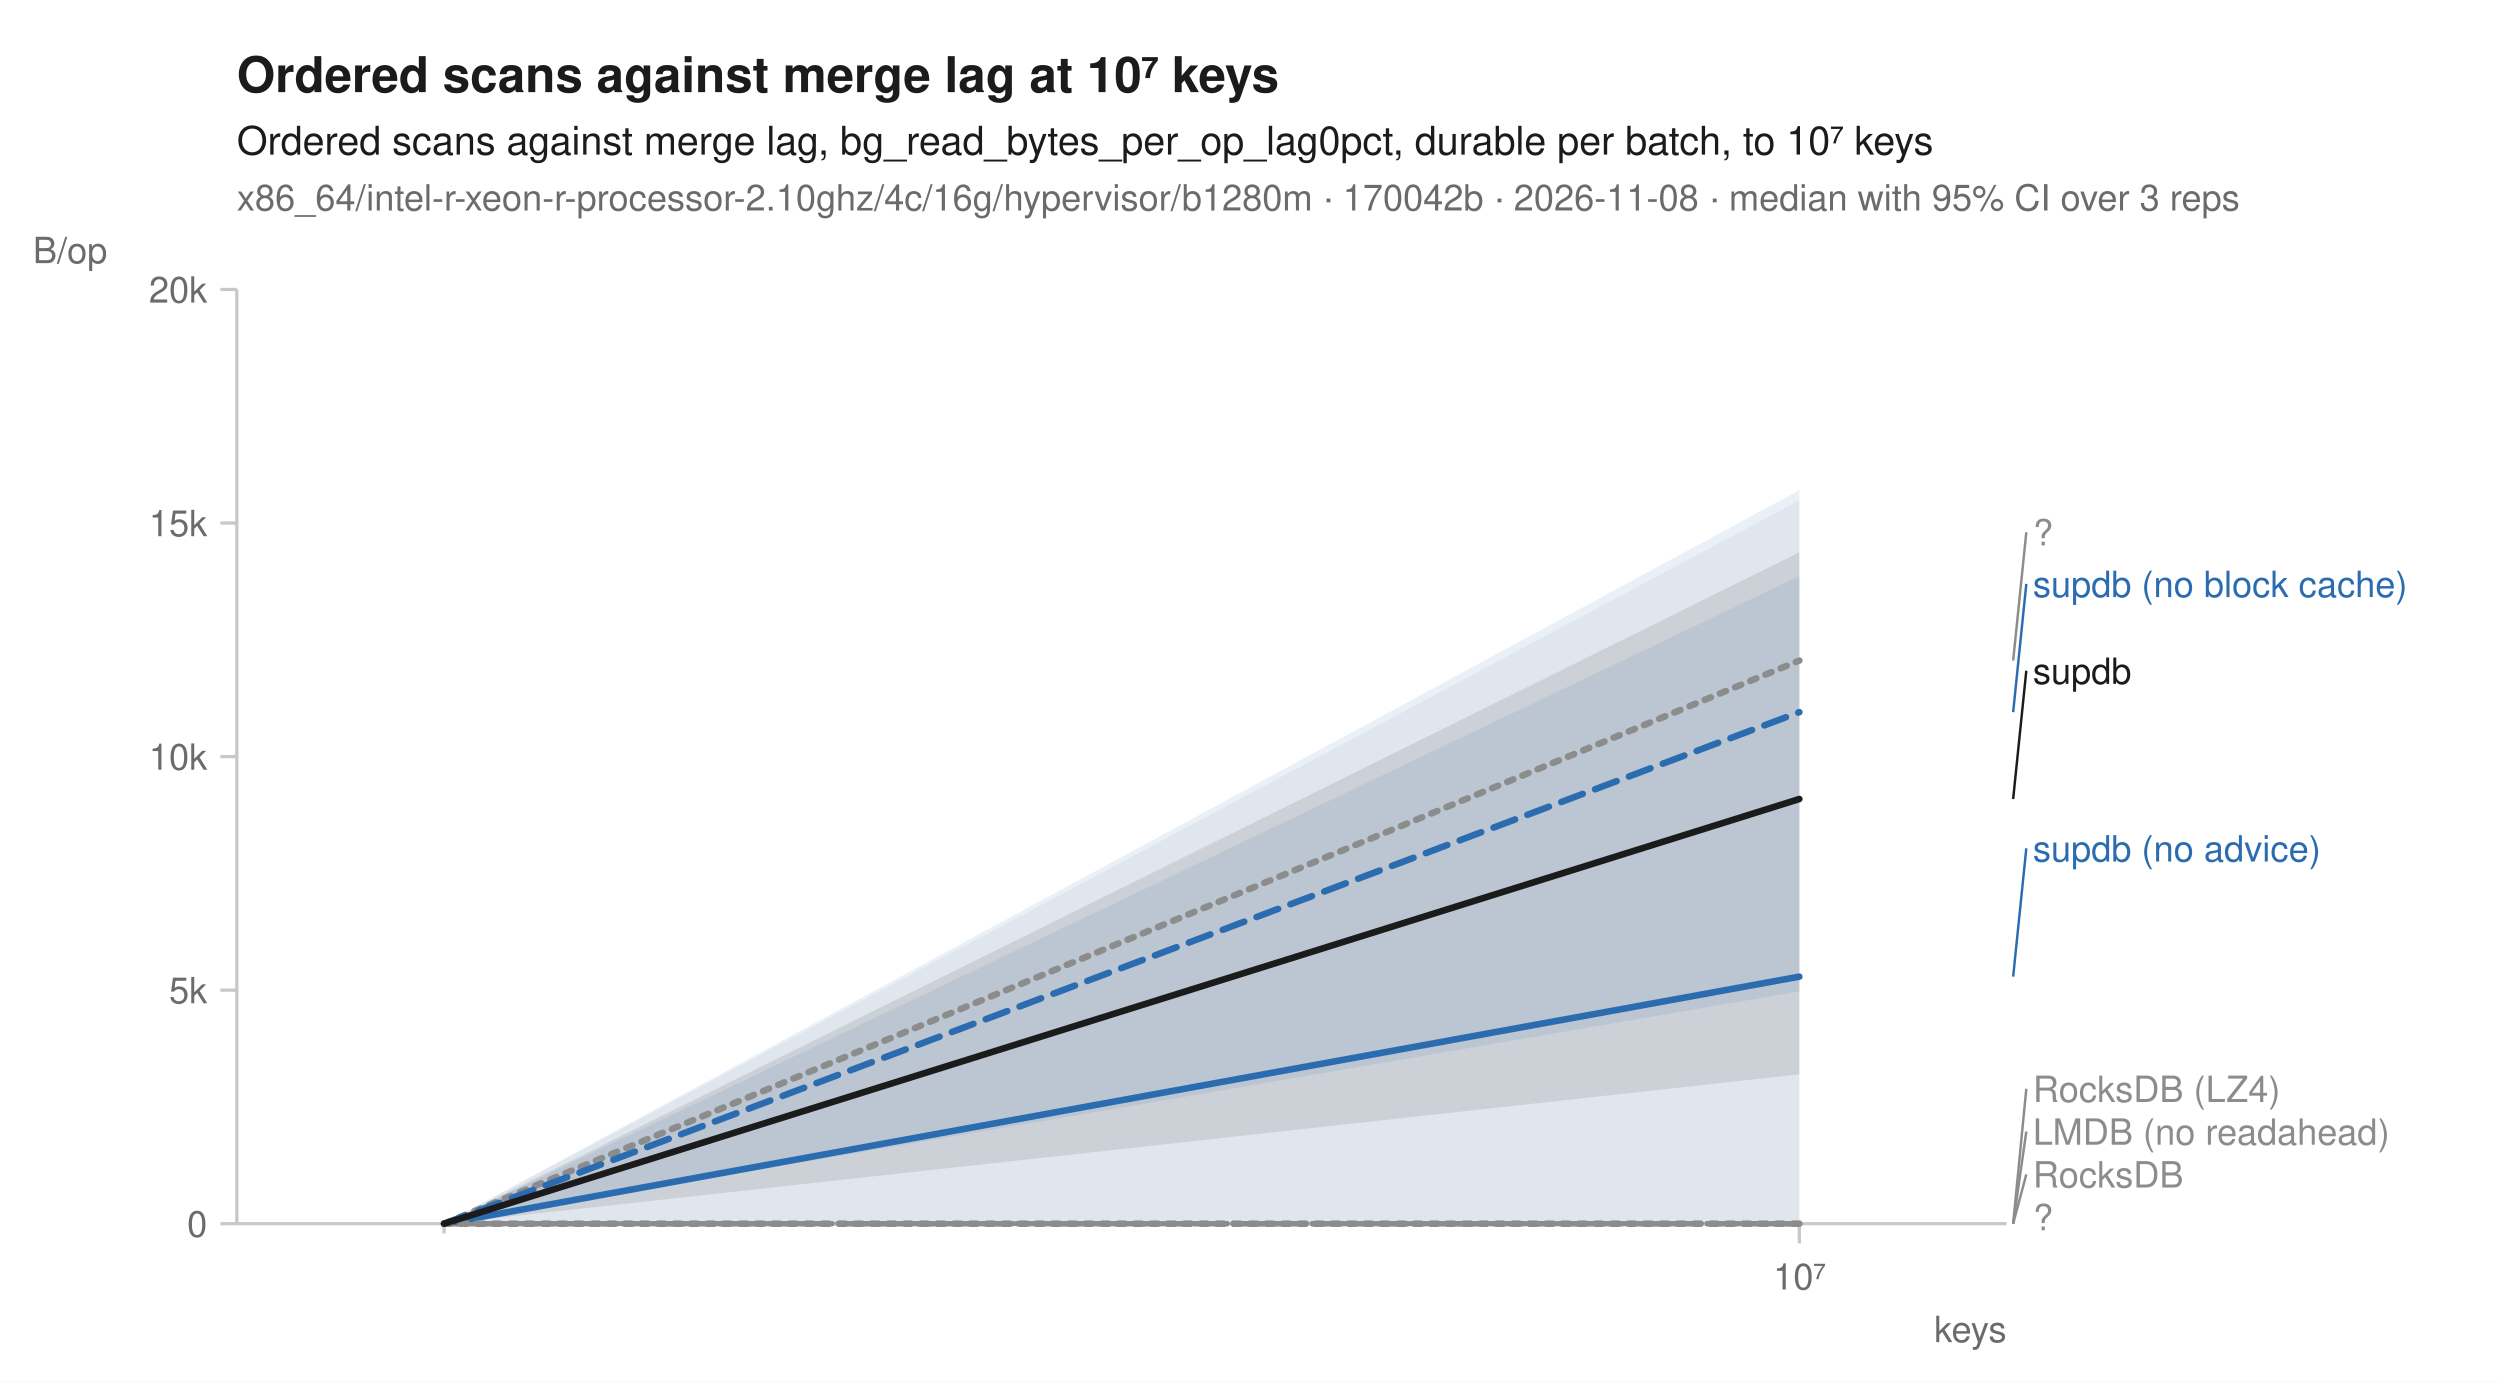
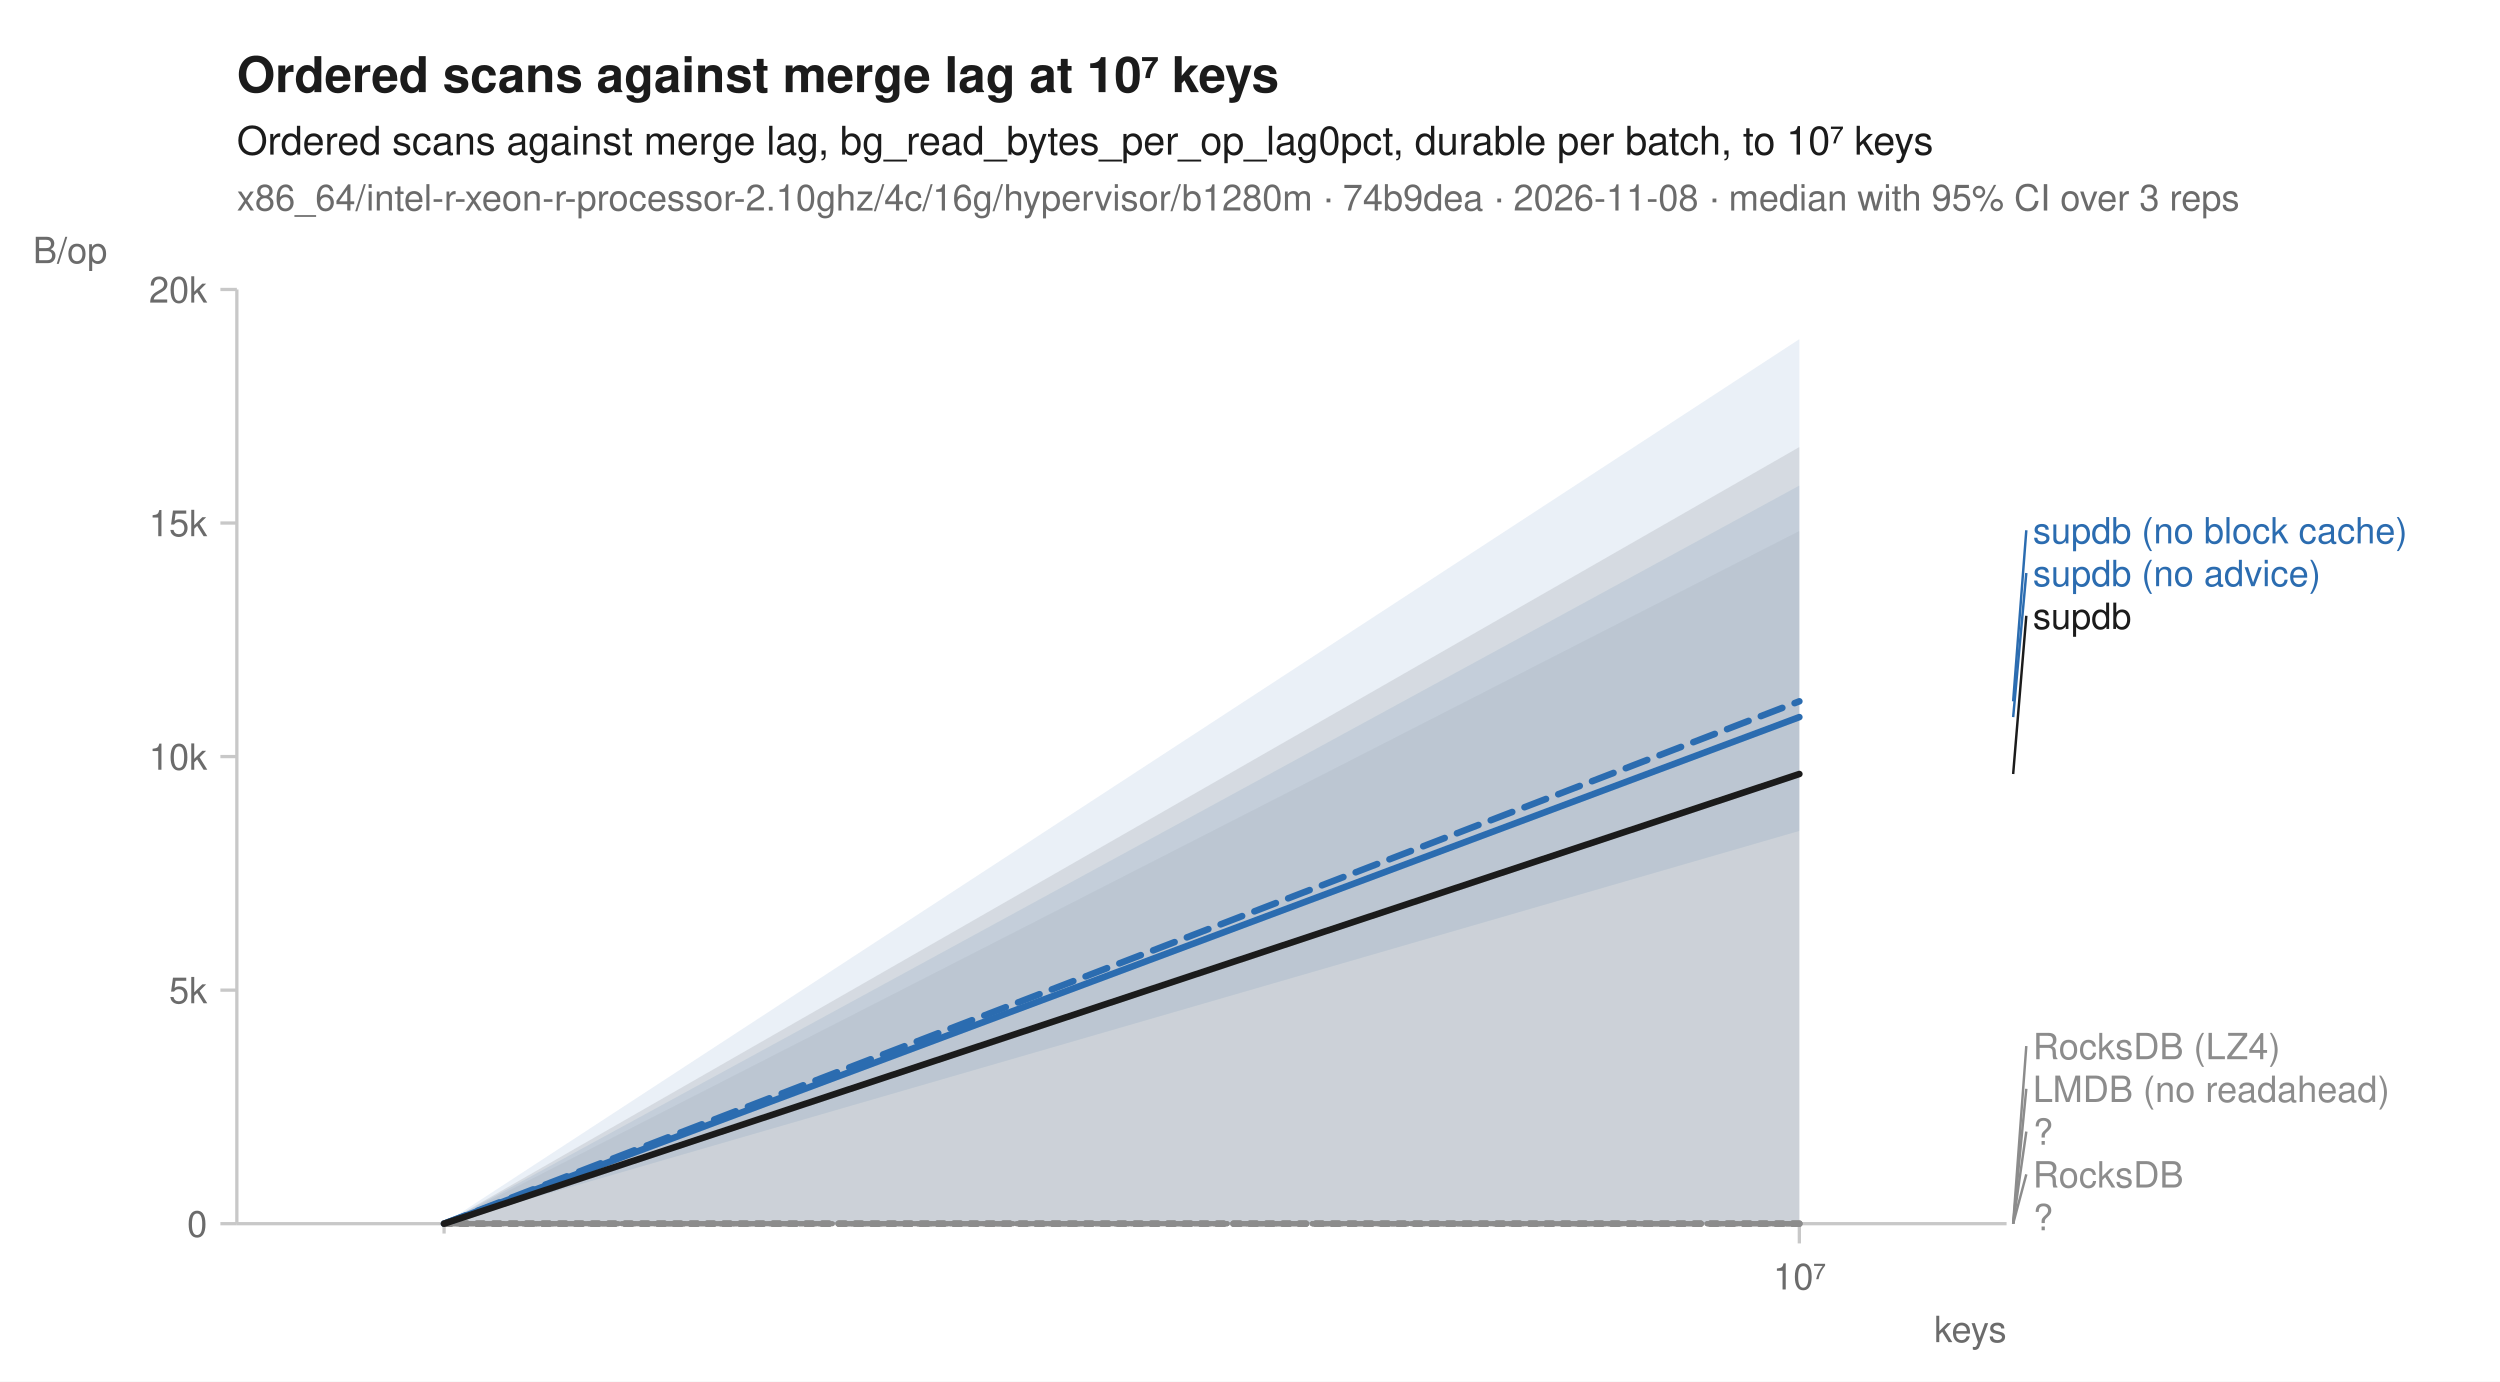
<svg xmlns="http://www.w3.org/2000/svg" width="760" height="420" viewBox="0 0 760 420" font-family="-apple-system, BlinkMacSystemFont, 'Segoe UI', Helvetica, Arial, sans-serif" fill="#1b1b1b">
  <rect width="760" height="420" fill="white" />
  <text x="72" y="28" font-size="15" font-weight="600">Ordered scans against merge lag at 10⁷ keys</text>
  <text x="72" y="47" font-size="12">Ordered scans against merge lag, bg_read_bytes_per_op_lag0pct, durable per batch, to 10⁷ keys</text>
-   <text x="72" y="64" font-size="11" fill="#6b6b6b">x86_64/intel-r-xeon-r-processor-2.10ghz/4c/16g/hypervisor/b1280m · 170042b · 2026-11-08 · median with 95% CI over 3 reps</text>
+   <text x="72" y="64" font-size="11" fill="#6b6b6b">x86_64/intel-r-xeon-r-processor-2.10ghz/4c/16g/hypervisor/b1280m · 74b9dea · 2026-11-08 · median with 95% CI over 3 reps</text>
  <line x1="72" y1="372" x2="610" y2="372" stroke="#c8c8c8" stroke-width="1" />
  <line x1="72" y1="88" x2="72" y2="372" stroke="#c8c8c8" stroke-width="1" />
  <line x1="135.0" y1="372" x2="135.0" y2="375" stroke="#c8c8c8" stroke-width="1" />
  <line x1="547.0" y1="372" x2="547.0" y2="378" stroke="#c8c8c8" stroke-width="1" />
  <text x="547.0" y="392" font-size="11" text-anchor="middle" fill="#6b6b6b">10⁷</text>
  <text x="610" y="408" font-size="11" text-anchor="end" fill="#6b6b6b">keys</text>
  <line x1="67" y1="372.0" x2="72" y2="372.0" stroke="#c8c8c8" stroke-width="1" />
  <text x="63" y="376.0" font-size="11" text-anchor="end" fill="#6b6b6b">0</text>
  <line x1="67" y1="301.0" x2="72" y2="301.0" stroke="#c8c8c8" stroke-width="1" />
  <text x="63" y="305.0" font-size="11" text-anchor="end" fill="#6b6b6b">5k</text>
  <line x1="67" y1="230.0" x2="72" y2="230.0" stroke="#c8c8c8" stroke-width="1" />
  <text x="63" y="234.0" font-size="11" text-anchor="end" fill="#6b6b6b">10k</text>
  <line x1="67" y1="159.0" x2="72" y2="159.0" stroke="#c8c8c8" stroke-width="1" />
  <text x="63" y="163.0" font-size="11" text-anchor="end" fill="#6b6b6b">15k</text>
  <line x1="67" y1="88.0" x2="72" y2="88.0" stroke="#c8c8c8" stroke-width="1" />
  <text x="63" y="92.0" font-size="11" text-anchor="end" fill="#6b6b6b">20k</text>
  <text x="10" y="80" font-size="11" text-anchor="start" fill="#6b6b6b">B/op</text>
  <path d="M135.0,372.0 L547.0,372.0 L547.0,372.0 L135.0,372.0 Z" fill="#8c8c8c" fill-opacity="0.10" />
  <path d="M135.0,372.0 L547.0,372.0 L547.0,372.0 L135.0,372.0 Z" fill="#8c8c8c" fill-opacity="0.10" />
-   <path d="M135.0,372.0 L547.0,152.1 L547.0,372.0 L135.0,372.0 Z" fill="#8c8c8c" fill-opacity="0.10" />
+   <path d="M135.0,372.0 L547.0,161.4 L547.0,372.0 L135.0,372.0 Z" fill="#8c8c8c" fill-opacity="0.10" />
  <path d="M135.0,372.0 L547.0,372.0 L547.0,372.0 L135.0,372.0 Z" fill="#8c8c8c" fill-opacity="0.10" />
-   <path d="M135.0,372.0 L547.0,149.0 L547.0,372.0 L135.0,372.0 Z" fill="#2b6cb0" fill-opacity="0.10" />
-   <path d="M135.0,372.0 L547.0,175.1 L547.0,301.4 L135.0,372.0 Z" fill="#2b6cb0" fill-opacity="0.10" />
+   <path d="M135.0,372.0 L547.0,103.1 L547.0,372.0 L135.0,372.0 Z" fill="#2b6cb0" fill-opacity="0.10" />
+   <path d="M135.0,372.0 L547.0,147.6 L547.0,252.6 L135.0,372.0 Z" fill="#2b6cb0" fill-opacity="0.10" />
  <path d="M135.0,372.0 L547.0,372.0 L547.0,372.0 L135.0,372.0 Z" fill="#8c8c8c" fill-opacity="0.10" />
-   <path d="M135.0,372.0 L547.0,167.9 L547.0,326.6 L135.0,372.0 Z" fill="#1b1b1b" fill-opacity="0.10" />
+   <path d="M135.0,372.0 L547.0,135.9 L547.0,372.0 L135.0,372.0 Z" fill="#1b1b1b" fill-opacity="0.10" />
  <path d="M135.0,372.0 L547.0,372.0 " fill="none" stroke="#8c8c8c" stroke-width="1.6" stroke-linejoin="round" stroke-linecap="round" stroke-dasharray="1,3" />
  <path d="M135.0,372.0 L547.0,372.0 " fill="none" stroke="#8c8c8c" stroke-width="1.6" stroke-linejoin="round" stroke-linecap="round" stroke-dasharray="4,2" />
-   <path d="M135.0,372.0 L547.0,200.8 " fill="none" stroke="#8c8c8c" stroke-width="2" stroke-linejoin="round" stroke-linecap="round" stroke-dasharray="2,3" />
+   <path d="M135.0,372.0 L547.0,372.0 " fill="none" stroke="#8c8c8c" stroke-width="2" stroke-linejoin="round" stroke-linecap="round" stroke-dasharray="2,3" />
  <path d="M135.0,372.0 L547.0,372.0 " fill="none" stroke="#8c8c8c" stroke-width="1.6" stroke-linejoin="round" stroke-linecap="round" stroke-dasharray="7,4" />
-   <path d="M135.0,372.0 L547.0,216.5 " fill="none" stroke="#2b6cb0" stroke-width="2" stroke-linejoin="round" stroke-linecap="round" stroke-dasharray="7,4" />
-   <path d="M135.0,372.0 L547.0,296.9 " fill="none" stroke="#2b6cb0" stroke-width="2" stroke-linejoin="round" stroke-linecap="round" />
+   <path d="M135.0,372.0 L547.0,213.2 " fill="none" stroke="#2b6cb0" stroke-width="2" stroke-linejoin="round" stroke-linecap="round" stroke-dasharray="7,4" />
+   <path d="M135.0,372.0 L547.0,218.0 " fill="none" stroke="#2b6cb0" stroke-width="2" stroke-linejoin="round" stroke-linecap="round" />
  <path d="M135.0,372.0 L547.0,372.0 " fill="none" stroke="#8c8c8c" stroke-width="2" stroke-linejoin="round" stroke-linecap="round" stroke-dasharray="2,3" />
-   <path d="M135.0,372.0 L547.0,242.9 " fill="none" stroke="#1b1b1b" stroke-width="2" stroke-linejoin="round" stroke-linecap="round" />
-   <line x1="612.0" y1="200.8" x2="616.0" y2="161.8" stroke="#8c8c8c" stroke-width="0.75" />
-   <text x="618.0" y="165.8" font-size="11" fill="#8c8c8c">?</text>
-   <line x1="612.0" y1="216.5" x2="616.0" y2="177.5" stroke="#2b6cb0" stroke-width="0.75" />
-   <text x="618.0" y="181.5" font-size="11" fill="#2b6cb0">supdb (no block cache)</text>
-   <line x1="612.0" y1="242.9" x2="616.0" y2="203.9" stroke="#1b1b1b" stroke-width="0.75" />
-   <text x="618.0" y="207.9" font-size="11" fill="#1b1b1b">supdb</text>
-   <line x1="612.0" y1="296.9" x2="616.0" y2="257.9" stroke="#2b6cb0" stroke-width="0.75" />
-   <text x="618.0" y="261.9" font-size="11" fill="#2b6cb0">supdb (no advice)</text>
+   <path d="M135.0,372.0 L547.0,235.3 " fill="none" stroke="#1b1b1b" stroke-width="2" stroke-linejoin="round" stroke-linecap="round" />
+   <line x1="612.0" y1="213.2" x2="616.0" y2="161.2" stroke="#2b6cb0" stroke-width="0.75" />
+   <text x="618.0" y="165.2" font-size="11" fill="#2b6cb0">supdb (no block cache)</text>
+   <line x1="612.0" y1="218.0" x2="616.0" y2="174.2" stroke="#2b6cb0" stroke-width="0.75" />
+   <text x="618.0" y="178.2" font-size="11" fill="#2b6cb0">supdb (no advice)</text>
+   <line x1="612.0" y1="235.3" x2="616.0" y2="187.2" stroke="#1b1b1b" stroke-width="0.75" />
+   <text x="618.0" y="191.2" font-size="11" fill="#1b1b1b">supdb</text>
+   <line x1="612.0" y1="372.0" x2="616.0" y2="318.0" stroke="#8c8c8c" stroke-width="0.75" />
+   <text x="618.0" y="322.0" font-size="11" fill="#8c8c8c">RocksDB (LZ4)</text>
  <line x1="612.0" y1="372.0" x2="616.0" y2="331.0" stroke="#8c8c8c" stroke-width="0.75" />
-   <text x="618.0" y="335.0" font-size="11" fill="#8c8c8c">RocksDB (LZ4)</text>
+   <text x="618.0" y="335.0" font-size="11" fill="#8c8c8c">LMDB (no readahead)</text>
  <line x1="612.0" y1="372.0" x2="616.0" y2="344.0" stroke="#8c8c8c" stroke-width="0.75" />
-   <text x="618.0" y="348.0" font-size="11" fill="#8c8c8c">LMDB (no readahead)</text>
+   <text x="618.0" y="348.0" font-size="11" fill="#8c8c8c">?</text>
  <line x1="612.0" y1="372.0" x2="616.0" y2="357.0" stroke="#8c8c8c" stroke-width="0.75" />
  <text x="618.0" y="361.0" font-size="11" fill="#8c8c8c">RocksDB</text>
  <text x="618.0" y="374.0" font-size="11" fill="#8c8c8c">?</text>
</svg>
